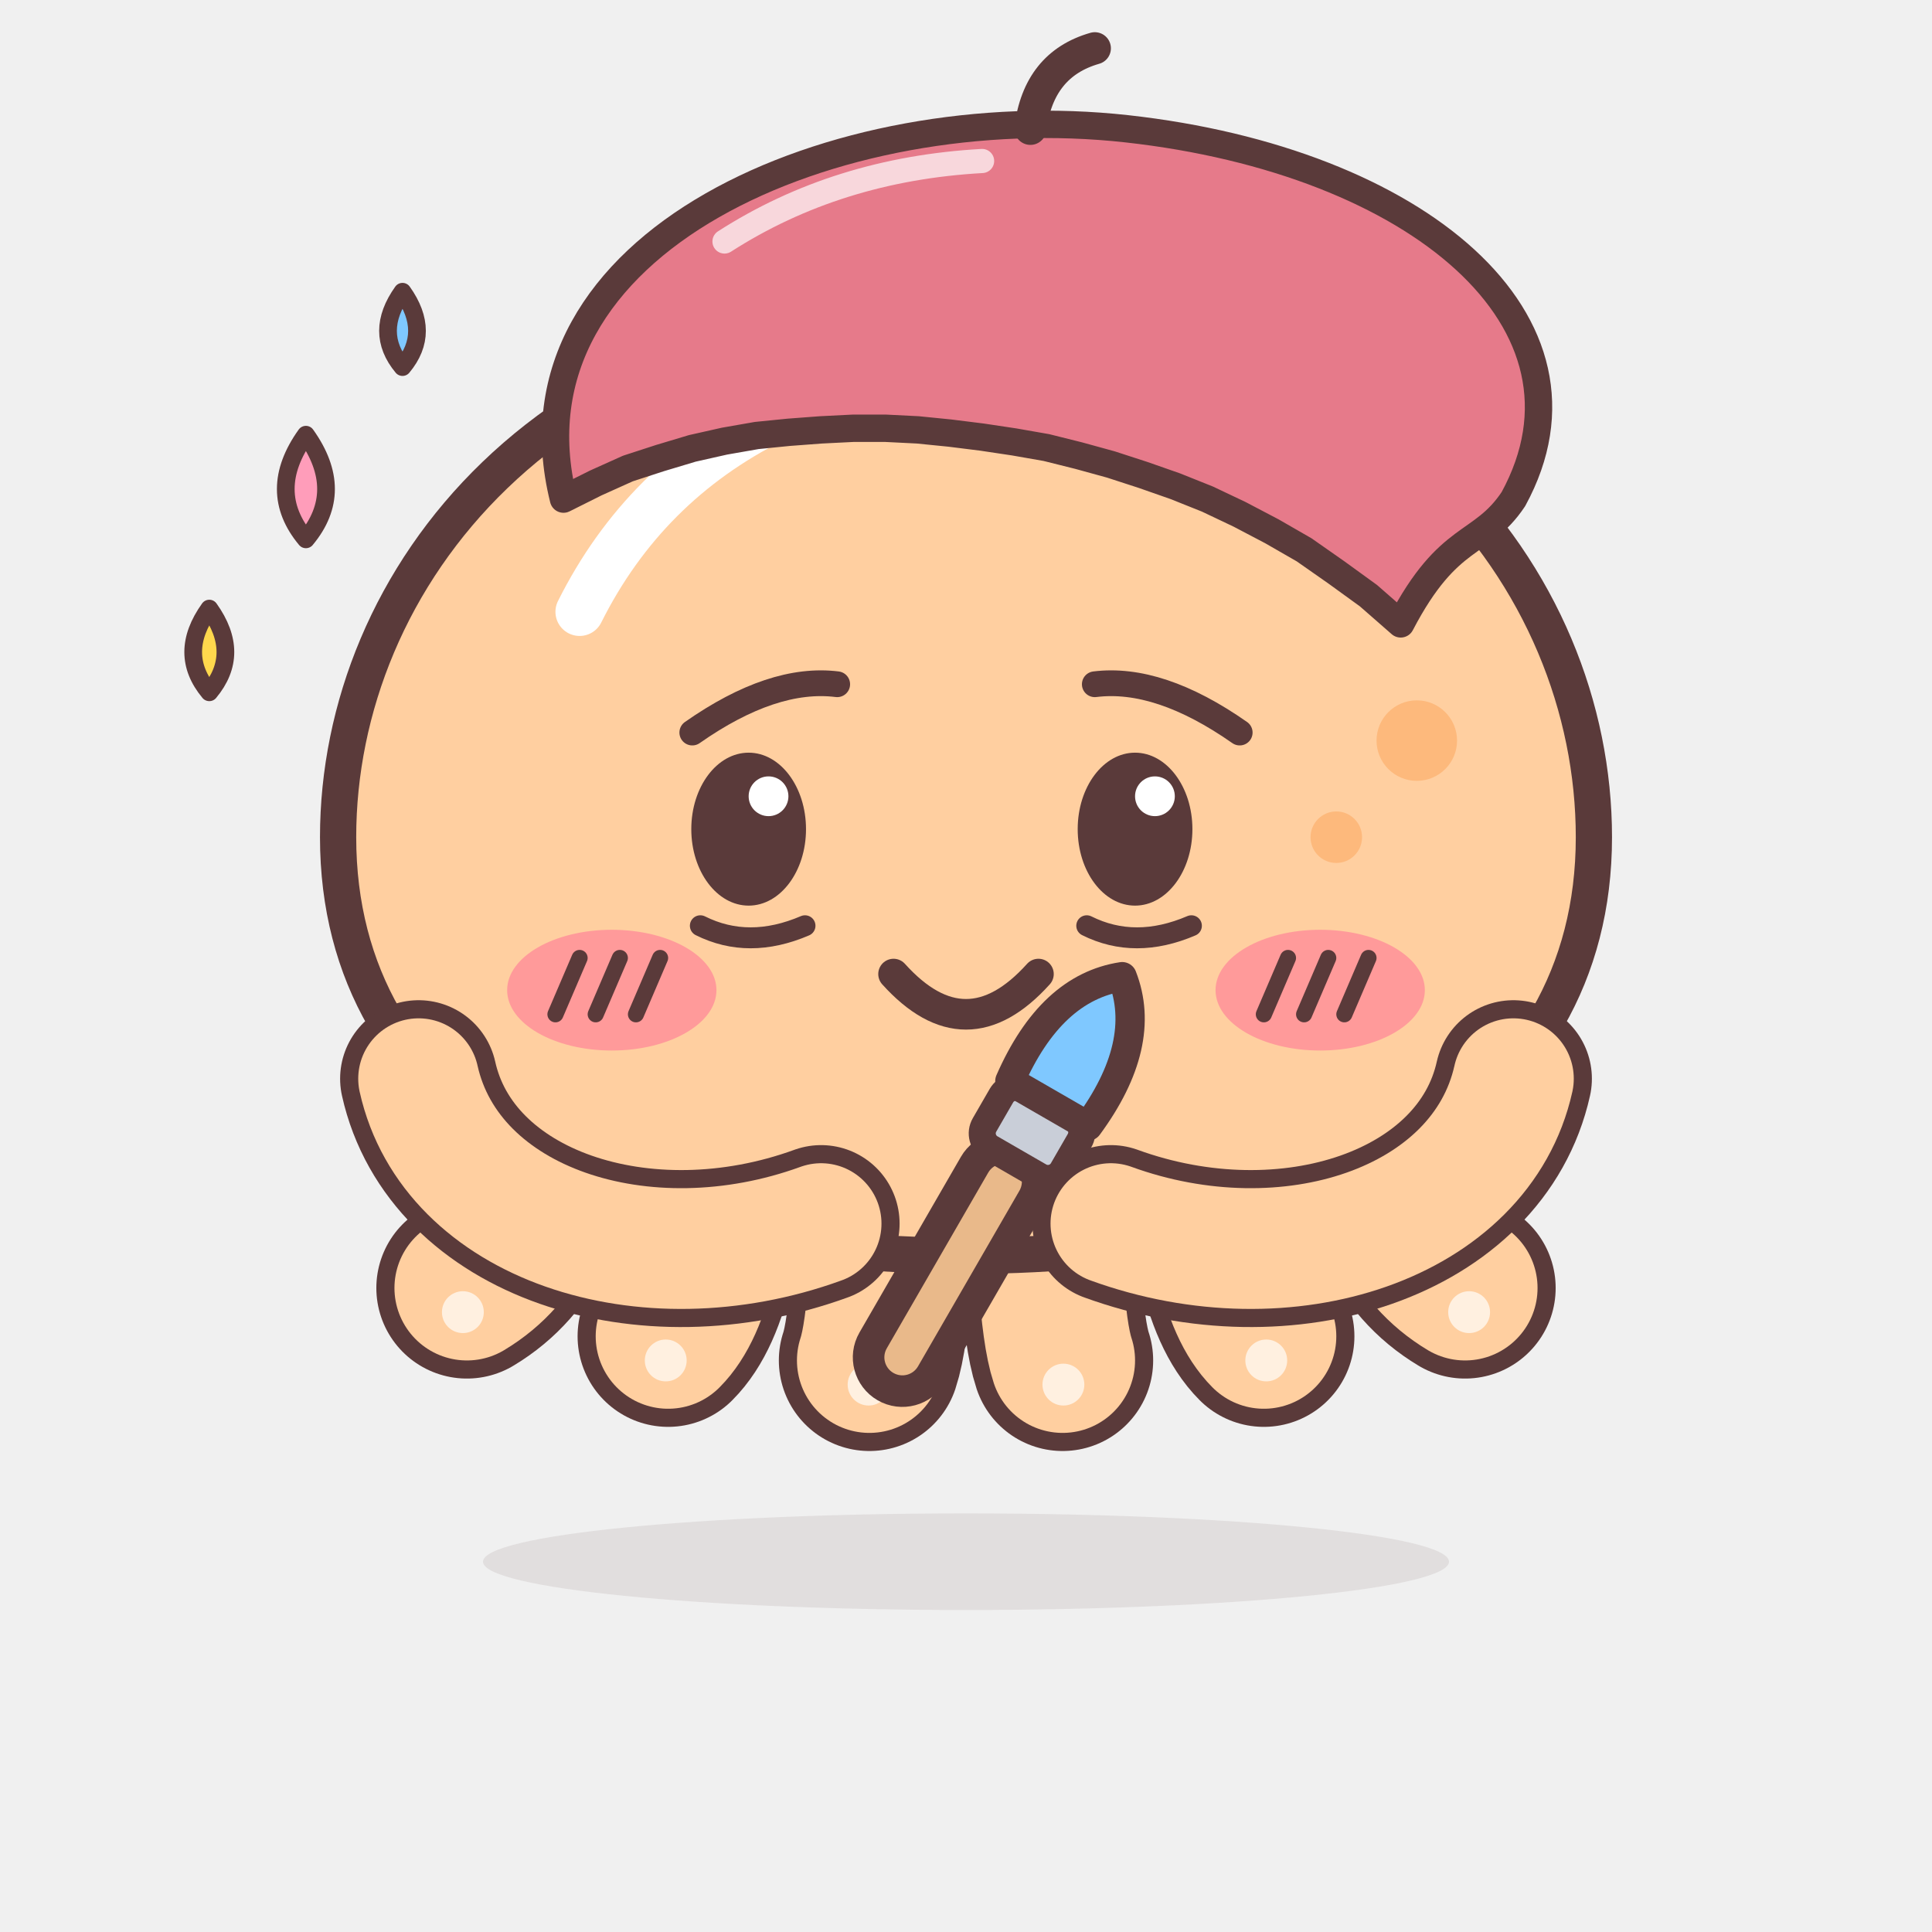
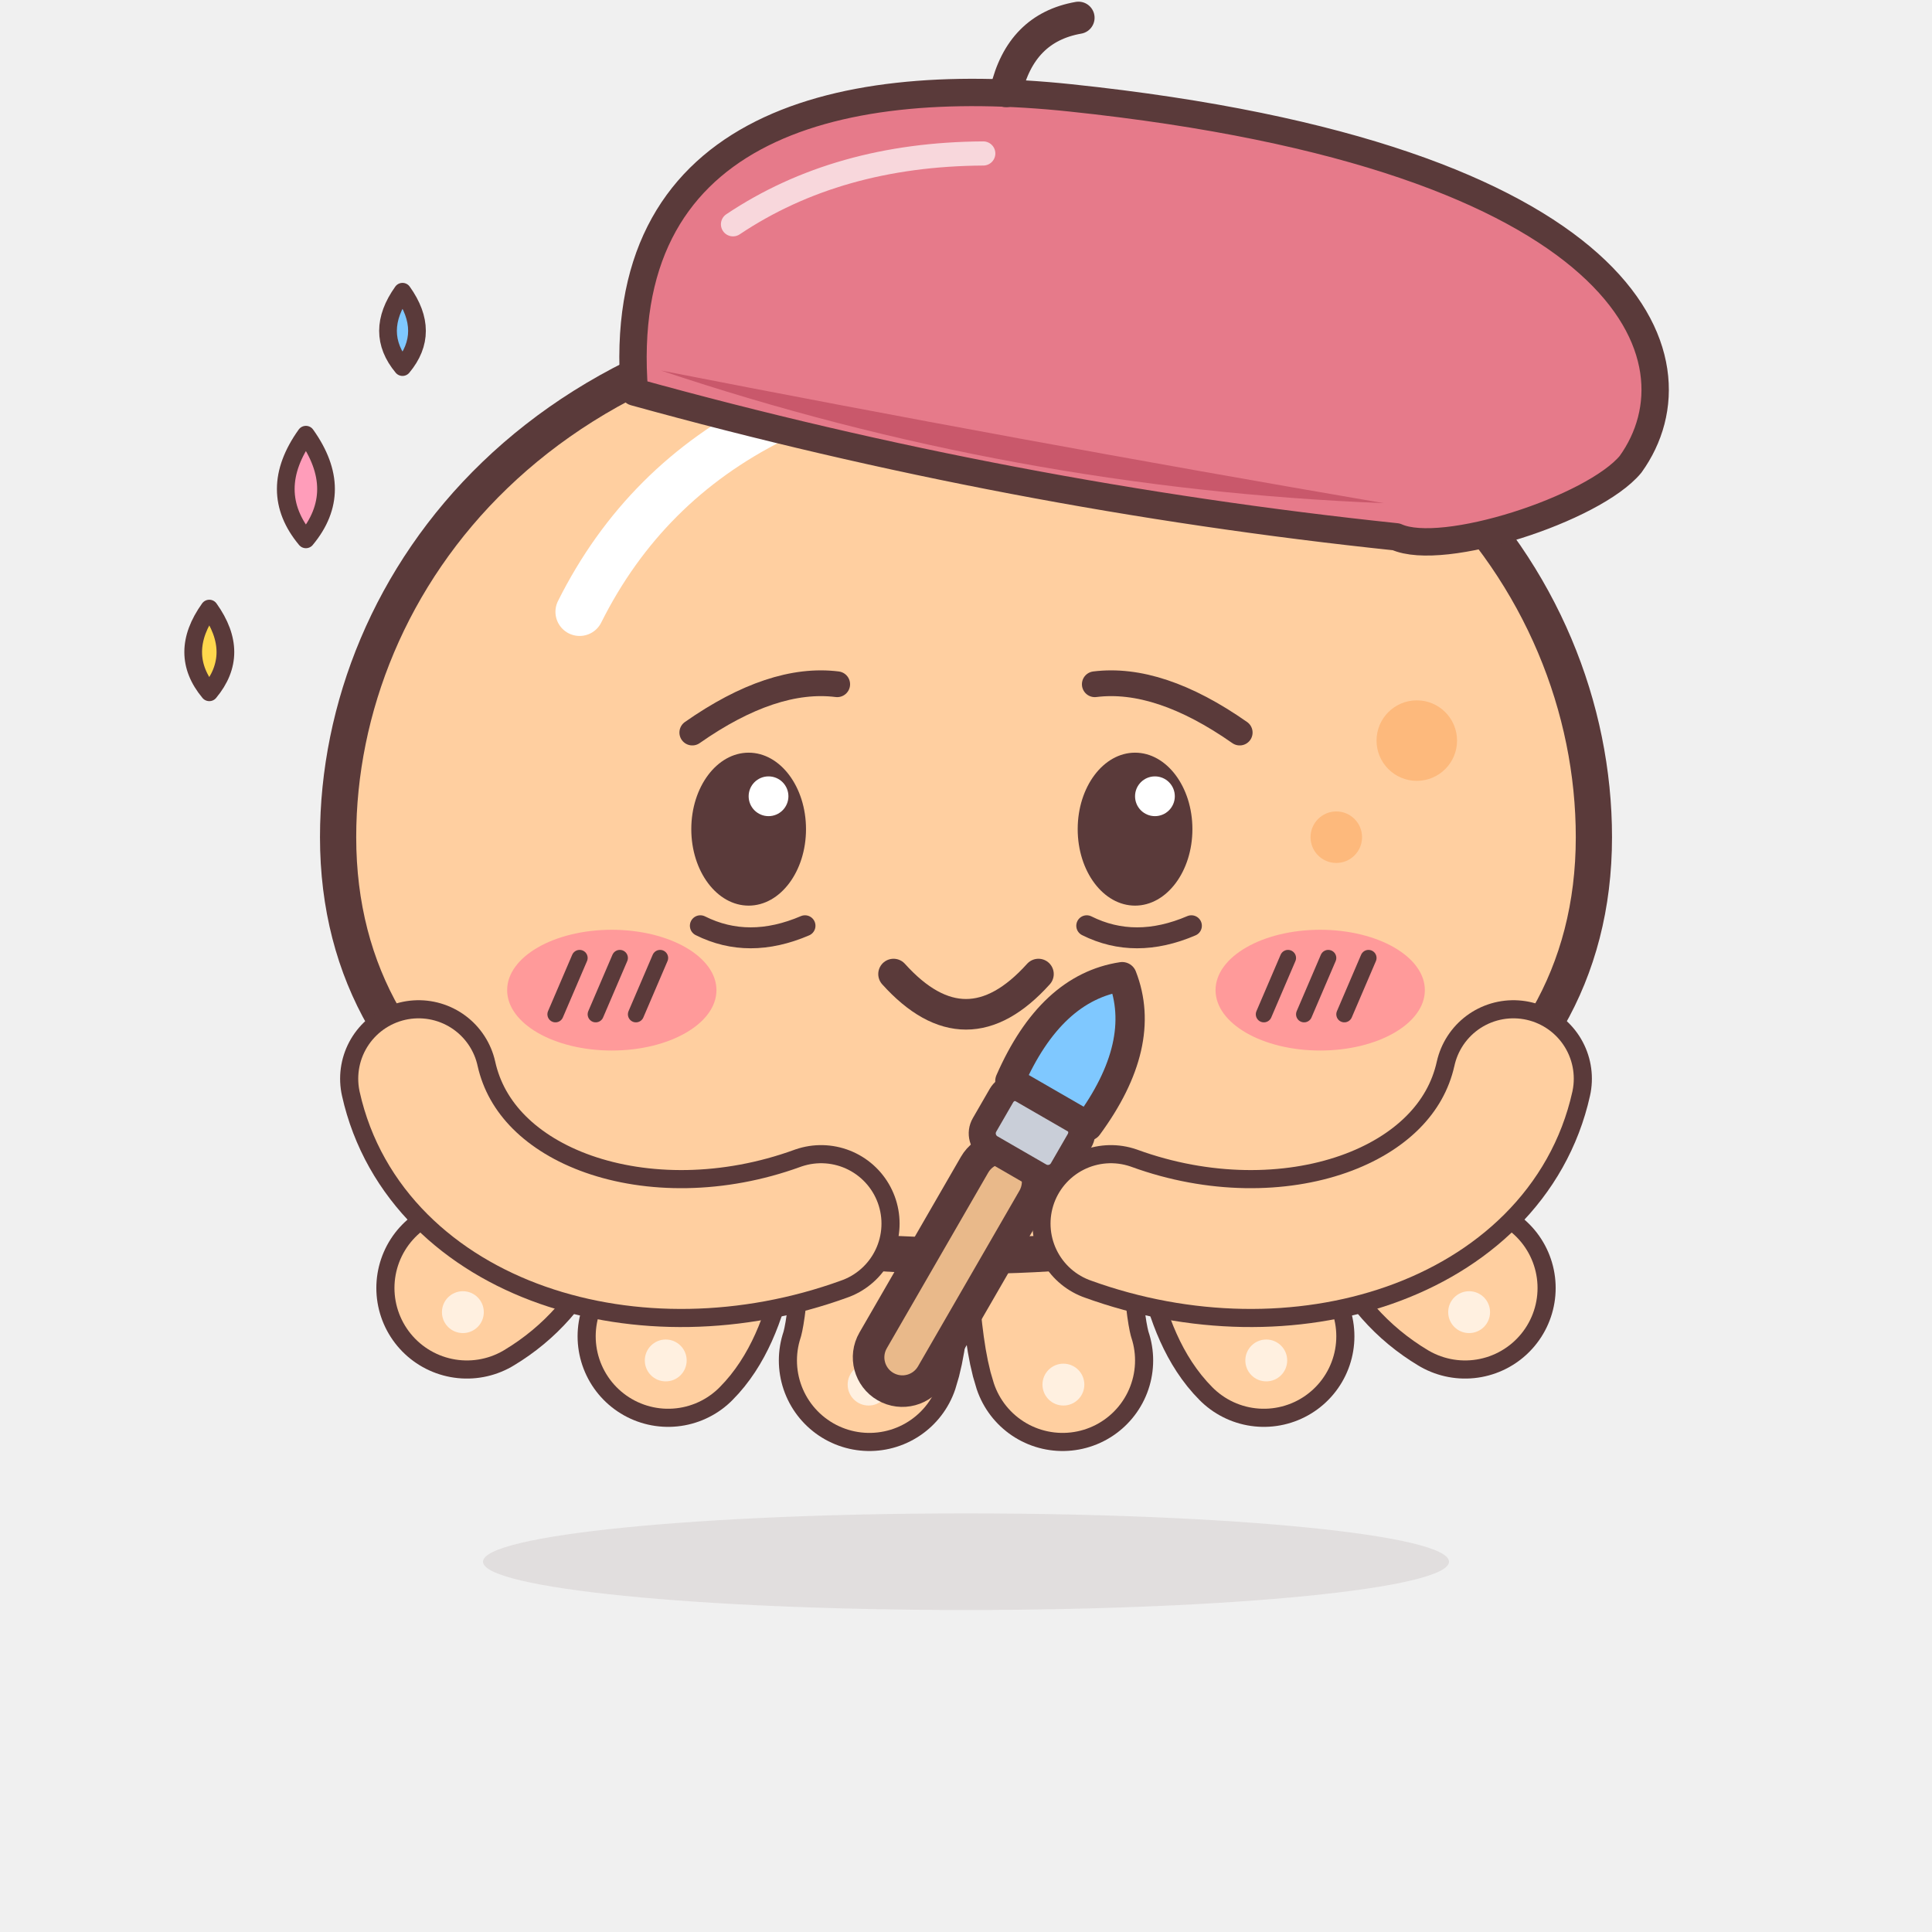
<svg xmlns="http://www.w3.org/2000/svg" viewBox="0 0 240 240" width="240" height="240">
  <ellipse cx="120" cy="194" rx="60" ry="6" fill="#5A3A3A" opacity="0.10" />
  <g fill="none" stroke-linecap="round" stroke-linejoin="round">
    <g stroke="#5A3A3A" stroke-width="22.5">
      <path d="M68 138 Q 68 154, 58 160" />
      <path d="M89 138 Q 89 160, 83 166" />
      <path d="M110 138 Q 110 163, 108 169" />
      <path d="M130 138 Q 130 163, 132 169" />
      <path d="M151 138 Q 151 160, 157 166" />
      <path d="M172 138 Q 172 154, 182 160" />
    </g>
    <g stroke="#FFCFA0" stroke-width="18">
      <path d="M68 138 Q 68 154, 58 160" />
      <path d="M89 138 Q 89 160, 83 166" />
      <path d="M110 138 Q 110 163, 108 169" />
      <path d="M130 138 Q 130 163, 132 169" />
      <path d="M151 138 Q 151 160, 157 166" />
      <path d="M172 138 Q 172 154, 182 160" />
    </g>
  </g>
  <g fill="none" stroke-linecap="round" stroke-linejoin="round">
    <g stroke="#5A3A3A" stroke-width="19.5" />
    <g stroke="#FFCFA0" stroke-width="15" />
  </g>
  <g fill="#FFF0E0">
    <circle cx="57.5" cy="163" r="2.6" />
    <circle cx="82.7" cy="169" r="2.6" />
    <circle cx="107.9" cy="172" r="2.6" />
    <circle cx="132.1" cy="172" r="2.6" />
    <circle cx="157.3" cy="169" r="2.6" />
    <circle cx="182.5" cy="163" r="2.6" />
  </g>
  <path d="M120 38 C 172 38, 198 72, 198 104 C 198 138, 166 156, 120 156 C 74 156, 42 138, 42 104 C 42 72, 68 38, 120 38 Z" fill="#FFCFA0" stroke="#5A3A3A" stroke-width="4.5" />
  <g fill="#FDB97C">
    <circle cx="176" cy="92" r="5" />
    <circle cx="166" cy="104" r="3.2" />
  </g>
  <path d="M72 76 Q 80 60, 96 52" fill="none" stroke="#FFFFFF" stroke-width="6" stroke-linecap="round" />
-   <path d="M70 62.0 C 62 30, 104 12, 140 16 C 176 20, 200 40, 188 62 C 184 68, 180 66, 174 77.5 L 174 77.5 L 170 74.0 L 166 71.1 L 162 68.3 L 158 66.0 L 154 63.9 L 150 62.0 L 146 60.4 L 142 59.0 L 138 57.7 L 134 56.6 L 130 55.6 L 126 54.9 L 122 54.3 L 118 53.8 L 114 53.4 L 110 53.2 L 106 53.2 L 102 53.4 L 98 53.7 L 94 54.1 L 90 54.8 L 86 55.7 L 82 56.9 L 78 58.2 L 74 60.0 L 70 62.0 Z" fill="#E67A8A" stroke="#5A3A3A" stroke-width="3.4" stroke-linejoin="round" />
-   <path d="M128 16 q 1 -8 8 -10" stroke="#5A3A3A" stroke-width="4" fill="none" stroke-linecap="round" />
-   <path d="M90 30 Q 104 21, 122 20" stroke="#FFFFFF" stroke-width="3" fill="none" stroke-linecap="round" opacity="0.7" />
+   <g transform="rotate(6 130 40)">
+     <path d="M80 54 C 74 22, 100 12, 130 12 C 200 12, 212 36, 204 50 C 200 56, 182 64, 176 62 Q 128 62, 80 54 Z" fill="#E67A8A" stroke="#5A3A3A" stroke-width="3.4" stroke-linejoin="round" />
+     <path d="M83 51 Q 128 55, 174 58 Q 128 61, 83 51 Z" fill="#C9586B" />
+     <path d="M122 12 q 1 -8 8 -10" stroke="#5A3A3A" stroke-width="4" fill="none" stroke-linecap="round" />
+     <path d="M90 32 Q 102 22, 120 20" stroke="#FFFFFF" stroke-width="3" fill="none" stroke-linecap="round" opacity="0.7" />
+   </g>
  <ellipse cx="76" cy="123" rx="13" ry="7.5" fill="#FF9A9A" />
  <ellipse cx="164" cy="123" rx="13" ry="7.5" fill="#FF9A9A" />
  <path d="M72 119 l -3 7" fill="none" stroke="#5A3A3A" stroke-width="2" stroke-linecap="round" stroke-linejoin="round" />
  <path d="M77 119 l -3 7" fill="none" stroke="#5A3A3A" stroke-width="2" stroke-linecap="round" stroke-linejoin="round" />
  <path d="M82 119 l -3 7" fill="none" stroke="#5A3A3A" stroke-width="2" stroke-linecap="round" stroke-linejoin="round" />
  <path d="M160 119 l -3 7" fill="none" stroke="#5A3A3A" stroke-width="2" stroke-linecap="round" stroke-linejoin="round" />
  <path d="M165 119 l -3 7" fill="none" stroke="#5A3A3A" stroke-width="2" stroke-linecap="round" stroke-linejoin="round" />
  <path d="M170 119 l -3 7" fill="none" stroke="#5A3A3A" stroke-width="2" stroke-linecap="round" stroke-linejoin="round" />
  <path d="M86 91 Q 96 84, 104 85" fill="none" stroke="#5A3A3A" stroke-width="3.2" stroke-linecap="round" stroke-linejoin="round" />
  <path d="M154 91 Q 144 84, 136 85" fill="none" stroke="#5A3A3A" stroke-width="3.2" stroke-linecap="round" stroke-linejoin="round" />
  <ellipse cx="93" cy="103" rx="7.125" ry="9.5" fill="#5A3A3A" />
  <circle cx="95.47" cy="98.915" r="2.47" fill="#FFFFFF" />
  <path d="M87 115 Q 93 118, 100 115" fill="none" stroke="#5A3A3A" stroke-width="2.6" stroke-linecap="round" stroke-linejoin="round" />
  <ellipse cx="141" cy="103" rx="7.125" ry="9.5" fill="#5A3A3A" />
  <circle cx="143.47" cy="98.915" r="2.47" fill="#FFFFFF" />
  <path d="M135 115 Q 141 118, 148 115" fill="none" stroke="#5A3A3A" stroke-width="2.6" stroke-linecap="round" stroke-linejoin="round" />
  <path d="M111 121 Q 120 131, 129 121" fill="none" stroke="#5A3A3A" stroke-width="3.8" stroke-linecap="round" stroke-linejoin="round" />
  <g transform="translate(124 148) scale(1.4) translate(-124 -148)">
    <g transform="rotate(30 124 148)">
      <rect x="121" y="144" width="6" height="24" rx="3" fill="#E9B98A" stroke="#5A3A3A" stroke-width="2.8" />
      <rect x="120" y="139" width="8" height="6" rx="1.5" fill="#C9CED8" stroke="#5A3A3A" stroke-width="2.4" />
      <path d="M120 139 Q 119 130, 124 126 Q 129 130, 128 139 Z" fill="#7FC8FF" stroke="#5A3A3A" stroke-width="2.6" stroke-linejoin="round" />
    </g>
  </g>
  <path d="M38 54.0 Q 43 61.0, 38 67 Q 33 61.0, 38 54.0 Z" fill="#FF9DBA" stroke="#5A3A3A" stroke-width="2.2" stroke-linejoin="round" />
  <path d="M26 75.6 Q 30 81.2, 26 86 Q 22 81.2, 26 75.6 Z" fill="#FFD84D" stroke="#5A3A3A" stroke-width="2.2" stroke-linejoin="round" />
  <path d="M50 36.24 Q 53.6 41.28, 50 45.6 Q 46.4 41.28, 50 36.24 Z" fill="#7FC8FF" stroke="#5A3A3A" stroke-width="2.2" stroke-linejoin="round" />
  <g fill="none" stroke-linecap="round" stroke-linejoin="round">
    <g stroke="#5A3A3A" stroke-width="19.5">
      <path d="M52 134 C 56 152, 80 160, 102 152" />
      <path d="M188 134 C 184 152, 160 160, 138 152" />
    </g>
    <g stroke="#FFCFA0" stroke-width="15">
      <path d="M52 134 C 56 152, 80 160, 102 152" />
      <path d="M188 134 C 184 152, 160 160, 138 152" />
    </g>
  </g>
</svg>
